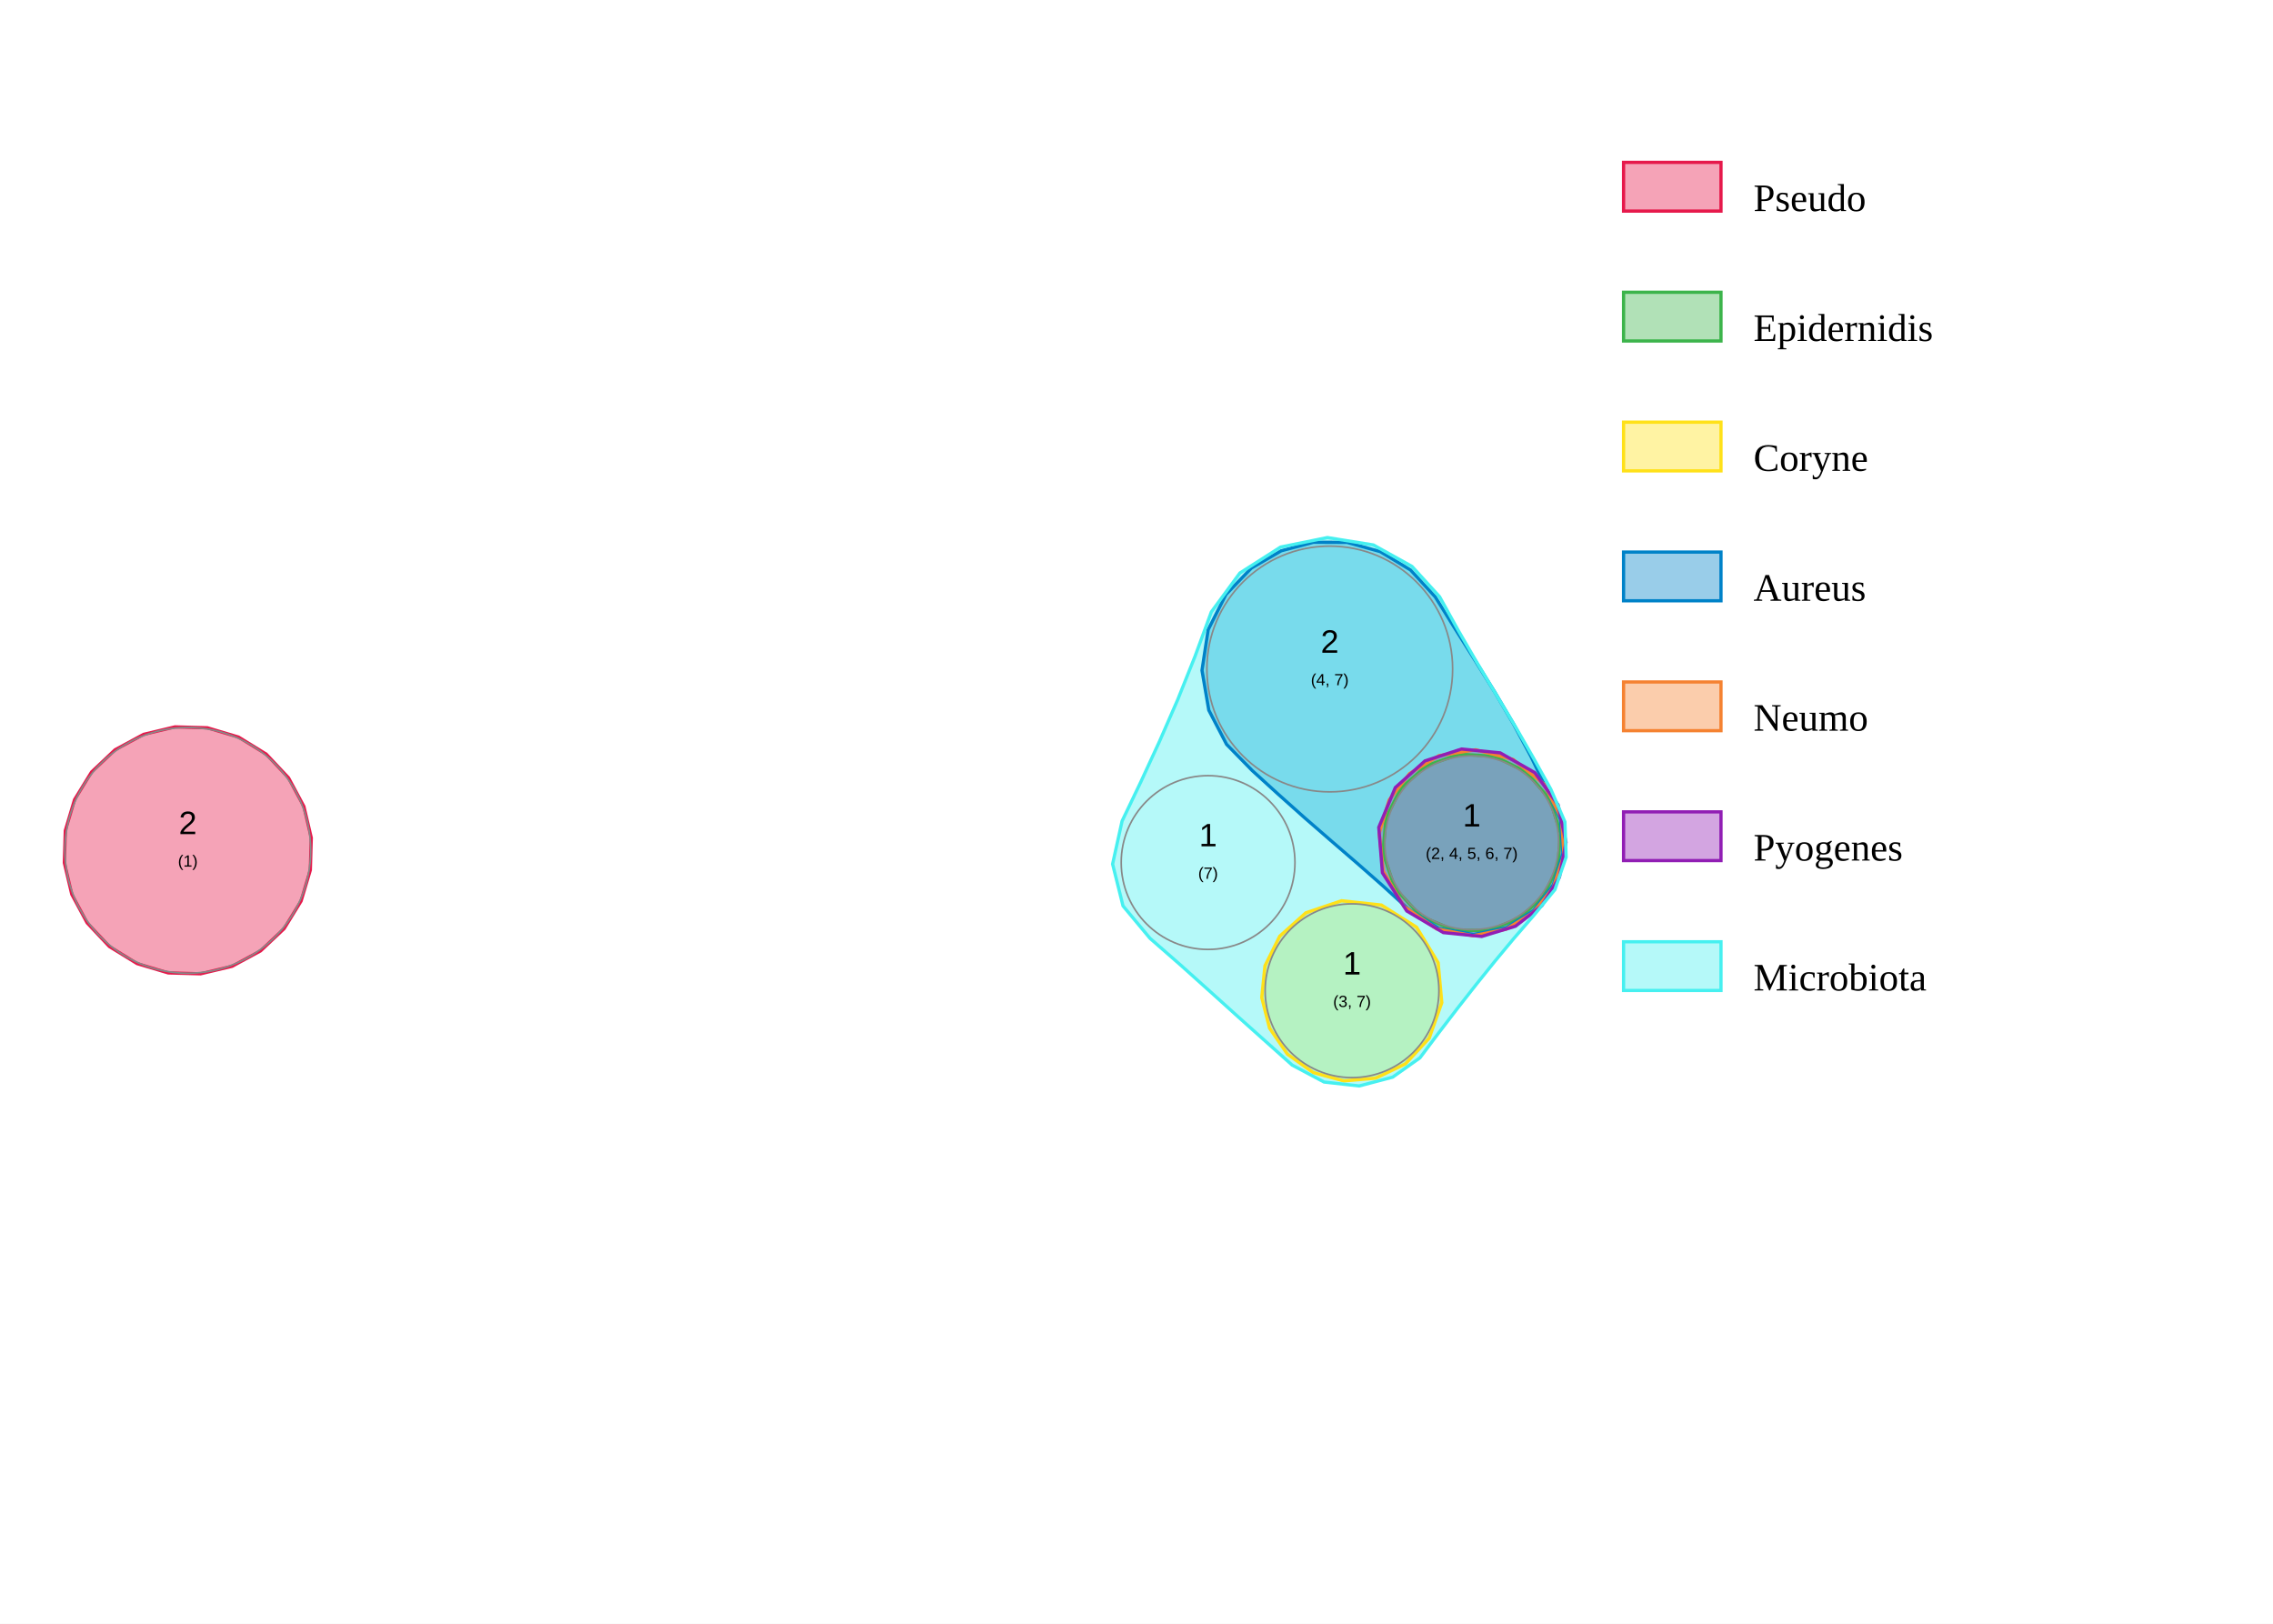
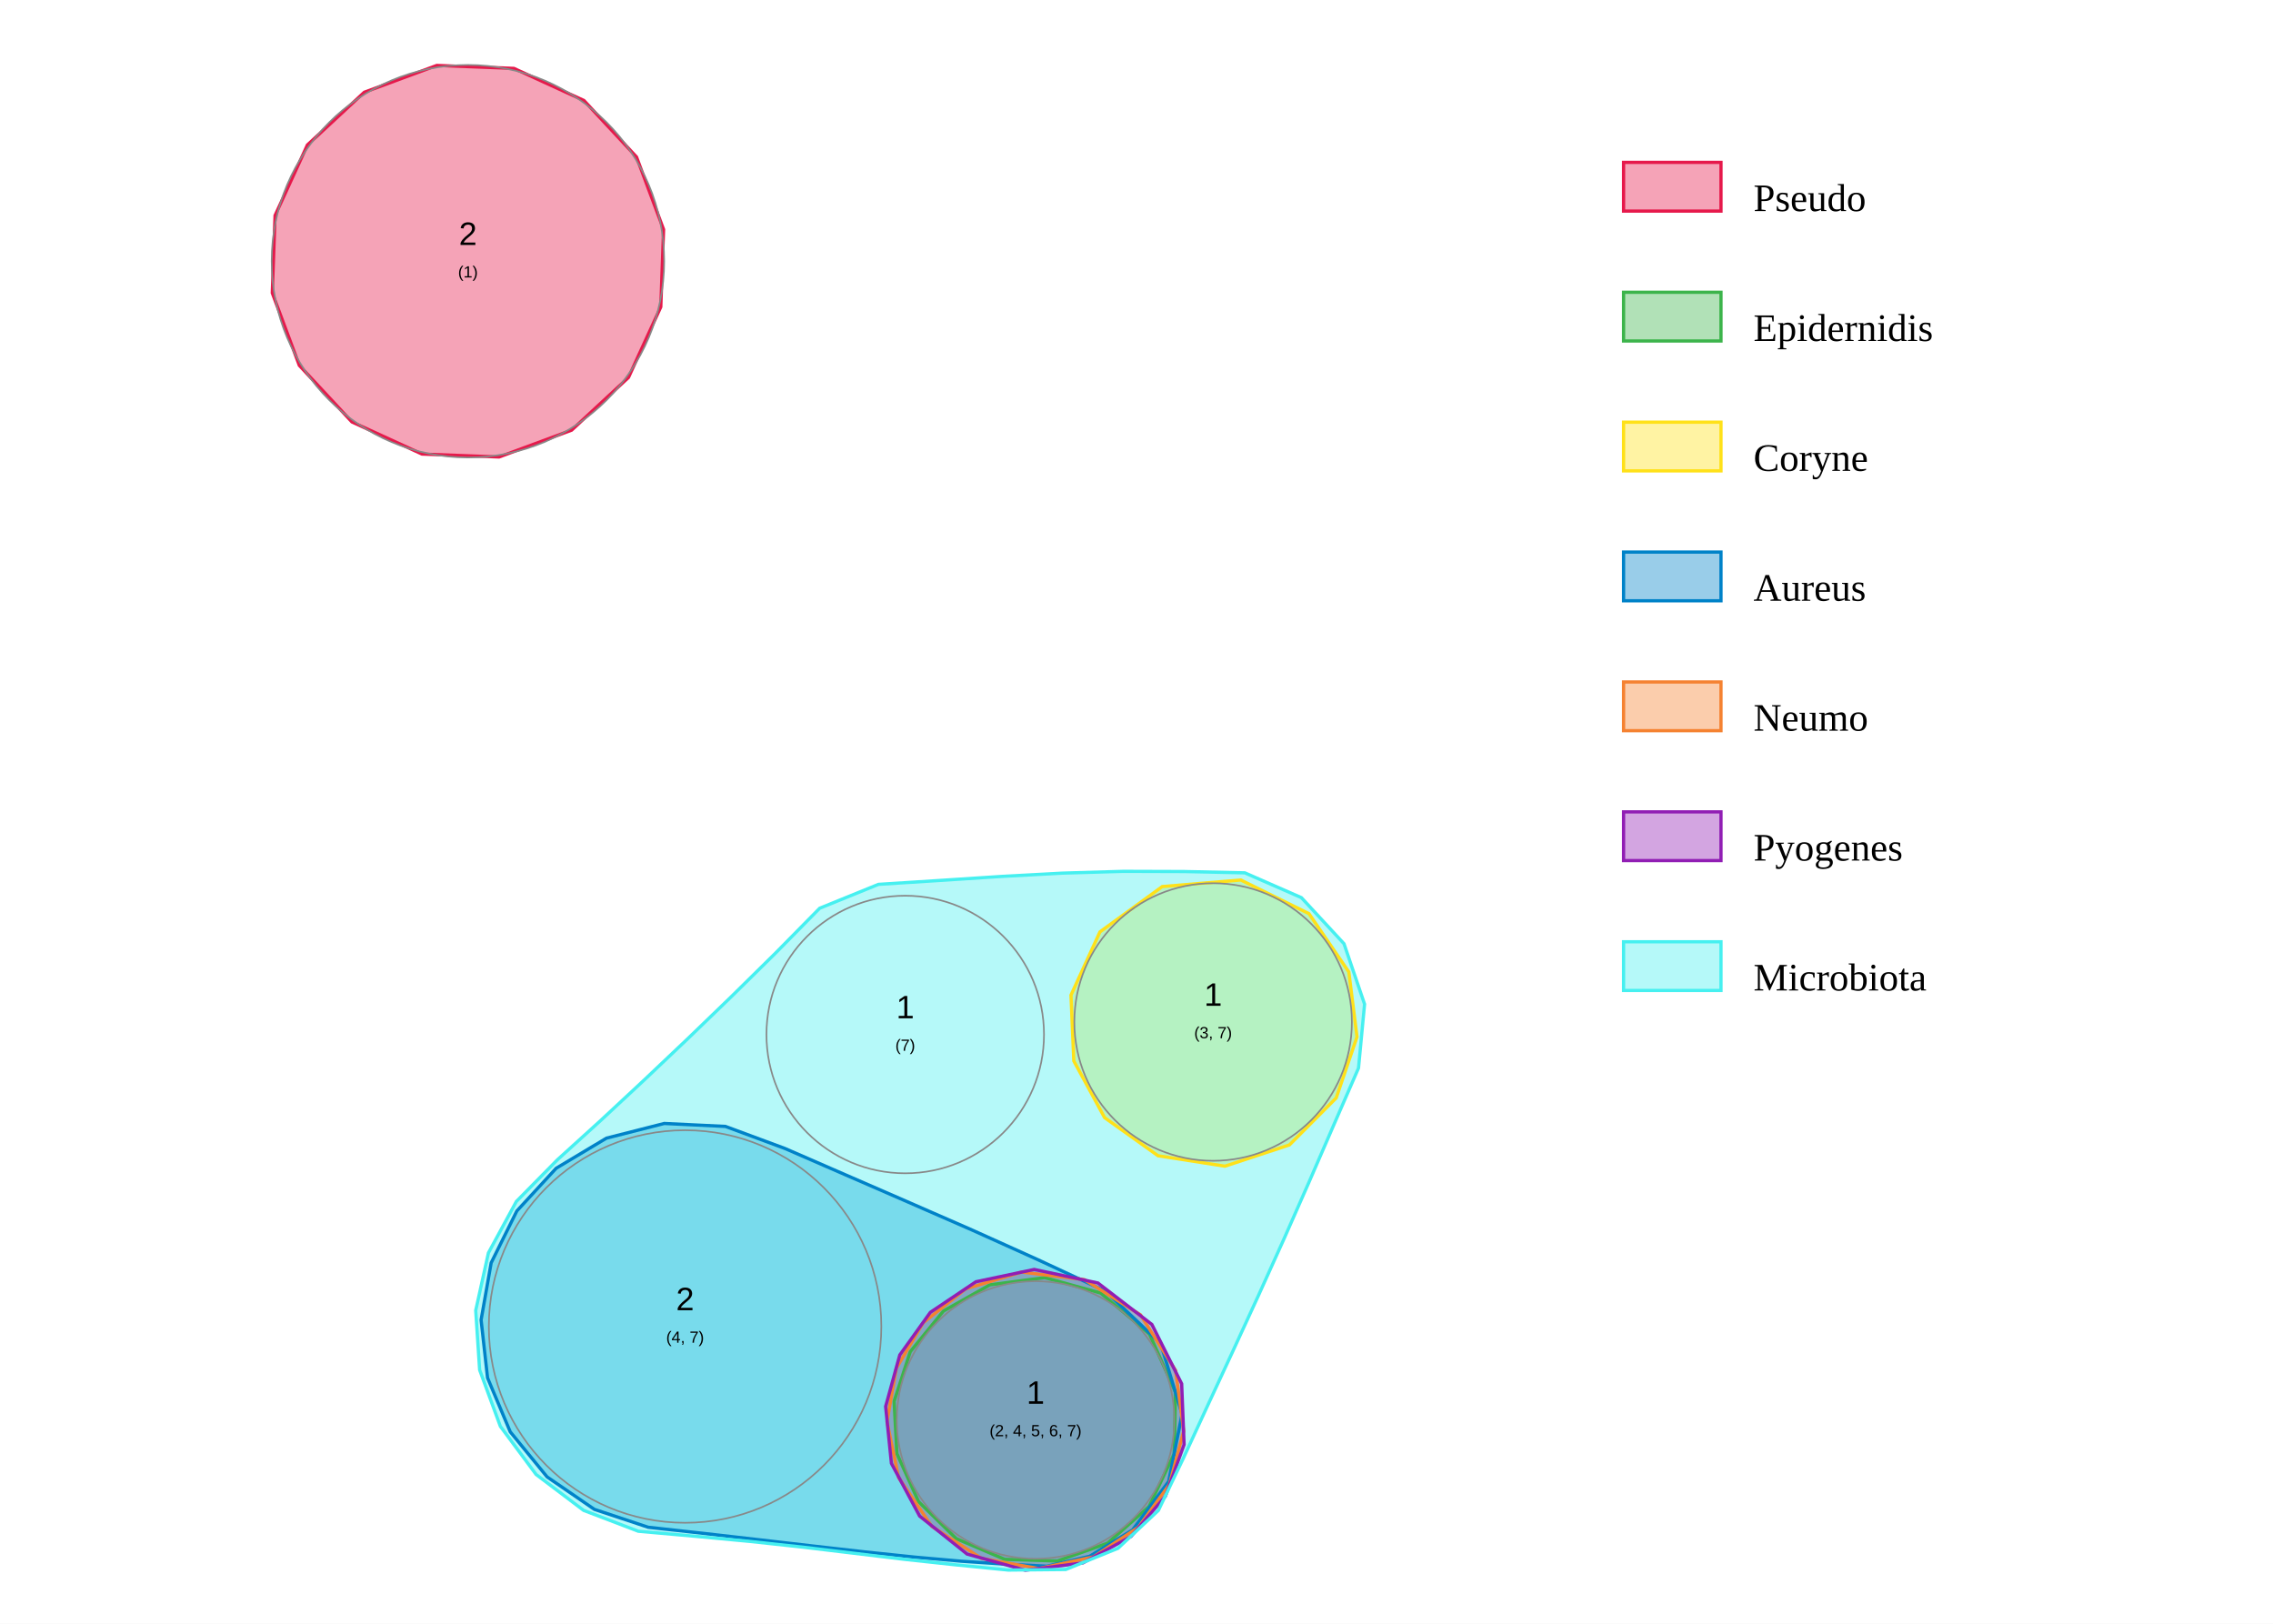
<svg xmlns="http://www.w3.org/2000/svg" xmlns:xlink="http://www.w3.org/1999/xlink" viewBox="0 0 700 500">
  <defs>
    <style type="text/css">
  .borderLine {
	   stroke: none;
	   fill-opacity: 0.4;
  }
  .outLine {
	   stroke-width: 1;
	   fill: none;
  }
  .circle {
	   stroke: #888888;
	   stroke-width: 0.5;
	   fill: none;
    pointer-events: all;
  }
  .spcircle {
	   stroke: #FF2222;
	   stroke-width: 1;
	   fill: none;
    pointer-events: all;
  }
  .tLabel {
	   font-family: Arial;
    pointer-events: none;
	   font-size: 14px;
	   text-anchor: middle;
	   alignment-baseline: central;
  }
  .nLabel {
	   font-family: Arial;
    pointer-events: none;
	   font-size: 10px;
	   text-anchor: middle;
	   alignment-baseline: central;
  }
  .belong {
	   font-family: Arial;
    pointer-events: none;
	   font-size: 5px;
	   text-anchor: middle;
	   alignment-baseline: central;
  }
  .p0{
    stroke: none;
    fill: #e6194b;
  }
  .q0{
    fill: none;
    stroke: #e6194b;
  }
  .p1{
    stroke: none;
    fill: #3cb44b;
  }
  .q1{
    fill: none;
    stroke: #3cb44b;
  }
  .p2{
    stroke: none;
    fill: #ffe119;
  }
  .q2{
    fill: none;
    stroke: #ffe119;
  }
  .p3{
    stroke: none;
    fill: #0082c8;
  }
  .q3{
    fill: none;
    stroke: #0082c8;
  }
  .p4{
    stroke: none;
    fill: #f58231;
  }
  .q4{
    fill: none;
    stroke: #f58231;
  }
  .p5{
    stroke: none;
    fill: #911eb4;
  }
  .q5{
    fill: none;
    stroke: #911eb4;
  }
  .p6{
    stroke: none;
    fill: #46f0f0;
  }
  .q6{
    fill: none;
    stroke: #46f0f0;
  }

</style>
    <symbol id="bl0">
-       <path d="M 95.57 267.91 L 95.86 258.00 L 93.58 248.32 L 88.85 239.51 L 82.00 232.23 L 73.46 226.97 L 63.86 224.11 L 53.90 223.83 L 44.21 226.14 L 35.43 230.89 L 28.19 237.73 L 22.96 246.23 L 20.11 255.78 L 19.82 265.69 L 22.10 275.38 L 26.83 284.18 L 33.68 291.46 L 42.22 296.72 L 51.82 299.59 L 61.77 299.86 L 71.47 297.55 L 80.25 292.80 L 87.49 285.96 L 92.72 277.46 Z" />
+       <path d="M 203.50 94.52 L 204.36 70.66 L 196.03 48.34 L 179.84 30.95 L 158.26 21.06 L 134.51 20.15 L 112.18 28.41 L 94.67 44.63 L 84.71 66.35 L 83.85 90.21 L 92.18 112.53 L 108.38 129.93 L 129.96 139.82 L 153.70 140.72 L 176.04 132.46 L 193.55 116.24 Z" />
    </symbol>
    <symbol id="bl1">
-       <path d="M 470.13 237.78 L 460.24 232.89 L 449.41 232.26 L 439.38 235.74 L 431.57 242.56 L 426.84 251.77 L 425.91 262.60 L 429.55 273.48 L 437.66 282.17 L 447.96 286.50 L 458.52 286.50 L 467.90 282.79 L 475.24 276.03 L 479.73 266.95 L 480.59 256.52 L 477.32 246.19 Z" />
+       <path d="M 362.02 428.74 L 353.98 410.78 L 339.00 398.18 L 321.73 393.41 L 304.86 395.63 L 290.55 403.70 L 280.33 416.22 L 275.35 431.52 L 276.20 447.60 L 282.88 462.41 L 294.50 473.80 L 309.41 480.17 L 325.64 480.69 L 341.11 475.19 L 353.84 463.93 L 361.61 447.67 Z" />
    </symbol>
    <symbol id="bl2">
-       <path d="M 440.14 319.67 L 444.02 308.76 L 442.90 296.46 L 436.25 285.51 L 425.42 278.69 L 413.15 277.37 L 402.16 281.08 L 394.11 288.28 L 389.56 297.40 L 388.57 307.18 L 390.97 316.59 L 396.47 324.61 L 404.41 330.27 L 413.84 332.85 L 423.67 332.00 L 432.84 327.59 Z" />
+       <path d="M 403.11 281.34 L 382.12 270.98 L 357.93 273.00 L 338.74 286.96 L 329.82 306.43 L 330.69 326.71 L 340.17 344.16 L 356.64 355.90 L 377.23 359.11 L 397.11 352.55 L 411.50 338.10 L 417.91 319.29 L 415.39 299.29 Z" />
    </symbol>
    <symbol id="bl3">
-       <path d="M 372.27 218.70 L 377.74 229.21 L 385.66 237.30 L 393.76 244.67 L 401.82 251.86 L 409.89 258.87 L 417.92 265.79 L 425.84 272.75 L 433.71 279.94 L 443.06 285.87 L 453.84 287.76 L 463.95 285.66 L 472.31 280.38 L 478.36 272.47 L 481.33 262.71 L 480.58 252.30 L 476.15 242.65 L 471.43 232.84 L 466.13 222.96 L 460.31 213.07 L 454.19 203.22 L 448.02 193.45 L 441.99 183.78 L 434.39 175.51 L 425.07 169.86 L 414.86 167.02 L 404.52 166.97 L 394.57 169.61 L 385.39 174.92 L 377.55 183.05 L 372.07 193.91 L 370.17 206.43 Z" />
+       <path d="M 241.70 353.64 L 223.41 346.86 L 204.57 345.95 L 186.77 350.47 L 171.28 359.74 L 159.17 372.89 L 151.26 388.87 L 148.16 406.46 L 150.15 424.31 L 157.14 440.91 L 168.48 454.78 L 183.05 464.78 L 199.62 470.29 L 216.70 472.18 L 233.61 474.12 L 250.22 476.05 L 266.36 477.88 L 281.76 479.49 L 296.18 480.76 L 309.55 481.65 L 322.44 482.28 L 335.59 479.22 L 348.80 471.11 L 359.90 456.20 L 364.03 435.47 L 357.46 413.75 L 340.41 397.56 L 319.77 387.96 L 299.34 378.75 L 279.38 370.03 L 260.16 361.67 Z" />
    </symbol>
    <symbol id="bl4">
-       <path d="M 472.21 280.97 L 478.40 273.21 L 481.65 263.24 L 480.88 251.97 L 475.44 241.39 L 465.97 233.84 L 454.41 230.88 L 443.17 232.68 L 434.07 238.22 L 427.82 246.31 L 424.75 256.53 L 425.97 268.28 L 432.33 279.07 L 442.43 286.03 L 453.60 288.14 L 463.80 286.13 Z" />
+       <path d="M 319.83 483.01 L 336.74 479.41 L 350.59 470.28 L 360.13 457.14 L 364.54 440.71 L 362.05 422.01 L 351.25 404.89 L 333.94 394.04 L 314.59 391.71 L 297.42 396.87 L 284.31 407.32 L 276.02 421.33 L 273.16 437.77 L 276.74 455.02 L 286.96 470.02 L 302.22 479.87 Z" />
    </symbol>
    <symbol id="bl5">
-       <path d="M 474.81 278.92 L 480.25 270.13 L 482.27 259.37 L 479.83 247.84 L 472.64 237.91 L 462.01 231.83 L 450.09 230.65 L 438.83 234.31 L 429.70 242.52 L 424.61 254.77 L 425.73 268.75 L 433.23 280.52 L 444.48 287.17 L 456.32 288.36 L 466.69 285.22 Z" />
+       <path d="M 315.75 483.52 L 333.50 481.27 L 348.34 473.09 L 358.92 460.70 L 364.66 444.82 L 363.91 426.10 L 354.74 407.84 L 338.12 395.07 L 318.50 390.90 L 300.55 394.69 L 286.51 404.11 L 277.10 417.23 L 272.74 433.11 L 274.52 450.62 L 283.21 466.85 L 297.83 478.55 Z" />
    </symbol>
    <symbol id="bl6">
-       <path d="M 368.02 202.12 L 362.70 215.43 L 357.09 228.28 L 351.35 240.73 L 345.56 252.83 L 342.64 266.07 L 345.85 278.97 L 354.16 288.94 L 363.48 297.08 L 372.46 305.13 L 381.16 312.98 L 389.65 320.57 L 397.94 327.98 L 407.76 333.19 L 418.59 334.40 L 428.88 331.69 L 437.29 325.74 L 443.21 317.86 L 448.99 310.32 L 454.68 303.07 L 460.37 296.00 L 466.21 288.97 L 472.43 281.78 L 478.86 273.95 L 482.31 263.93 L 481.94 253.09 L 477.57 242.98 L 472.19 233.33 L 466.58 223.57 L 460.71 213.78 L 454.81 203.97 L 449.04 194.05 L 443.34 183.75 L 434.84 174.42 L 422.95 167.81 L 408.79 165.53 L 394.37 168.46 L 381.84 176.45 L 373.04 188.44 Z" />
+       <path d="M 146.50 403.53 L 147.71 421.85 L 154.09 439.21 L 165.11 454.05 L 179.74 465.10 L 196.58 471.52 L 214.06 473.07 L 230.93 474.65 L 247.22 476.41 L 262.98 478.30 L 278.42 480.16 L 294.04 481.84 L 310.51 483.47 L 328.21 483.30 L 344.29 476.78 L 356.74 465.11 L 364.31 449.30 L 371.89 432.86 L 379.73 415.95 L 387.63 398.76 L 395.45 381.43 L 403.12 364.03 L 410.70 346.53 L 418.37 328.90 L 420.24 309.21 L 413.90 290.60 L 400.78 276.41 L 383.36 268.77 L 364.65 268.37 L 345.99 268.31 L 327.24 268.86 L 308.41 269.88 L 289.53 271.11 L 270.53 272.32 L 252.44 279.67 L 238.84 293.48 L 225.26 306.86 L 211.76 319.89 L 198.34 332.61 L 184.99 345.03 L 171.65 357.14 L 159.01 369.98 L 150.41 385.81 Z" />
    </symbol>
  </defs>
  <rect width="700" height="500" style="fill:#fff;stroke-width:0" />
  <use class="p0 borderLine" xlink:href="#bl0" />
  <use class="p1 borderLine" xlink:href="#bl1" />
  <use class="p2 borderLine" xlink:href="#bl2" />
  <use class="p3 borderLine" xlink:href="#bl3" />
  <use class="p4 borderLine" xlink:href="#bl4" />
  <use class="p5 borderLine" xlink:href="#bl5" />
  <use class="p6 borderLine" xlink:href="#bl6" />
  <use class="q0 outLine" xlink:href="#bl0" />
  <use class="q1 outLine" xlink:href="#bl1" />
  <use class="q2 outLine" xlink:href="#bl2" />
  <use class="q3 outLine" xlink:href="#bl3" />
  <use class="q4 outLine" xlink:href="#bl4" />
  <use class="q5 outLine" xlink:href="#bl5" />
  <use class="q6 outLine" xlink:href="#bl6" />
-   <circle class="circle" cx="57.838" cy="261.846" r="37.838" />
-   <text class="tLabel" x="57.84" y="241.85" />
-   <text class="nLabel" x="57.84" y="256.85">2</text>
-   <text class="belong" x="57.84" y="266.85">(1)</text>
-   <circle class="circle" cx="453.245" cy="259.5" r="26.755" />
-   <text class="tLabel" x="453.24" y="239.50" />
-   <text class="nLabel" x="453.24" y="254.50">1</text>
-   <text class="belong" x="453.24" y="264.50">(2, 4, 5, 6, 7)</text>
-   <circle class="circle" cx="416.376" cy="305.076" r="26.755" />
-   <text class="tLabel" x="416.38" y="285.08" />
-   <text class="nLabel" x="416.38" y="300.08">1</text>
-   <text class="belong" x="416.38" y="310.08">(3, 7)</text>
-   <circle class="circle" cx="409.518" cy="206.006" r="37.838" />
-   <text class="tLabel" x="409.52" y="186.01" />
-   <text class="nLabel" x="409.52" y="201.01">2</text>
-   <text class="belong" x="409.52" y="211.01">(4, 7)</text>
-   <circle class="circle" cx="372.045" cy="265.605" r="26.755" />
-   <text class="tLabel" x="372.04" y="245.60" />
-   <text class="nLabel" x="372.04" y="260.60">1</text>
-   <text class="belong" x="372.04" y="270.60">(7)</text>
+   <circle class="circle" cx="144.108" cy="80.438" r="60.438" />
+   <text class="tLabel" x="144.11" y="60.44" />
+   <text class="nLabel" x="144.11" y="75.44">2</text>
+   <text class="belong" x="144.11" y="85.44">(1)</text>
+   <circle class="circle" cx="318.913" cy="437.264" r="42.736" />
+   <text class="tLabel" x="318.91" y="417.26" />
+   <text class="nLabel" x="318.91" y="432.26">1</text>
+   <text class="belong" x="318.91" y="442.26">(2, 4, 5, 6, 7)</text>
+   <circle class="circle" cx="373.594" cy="314.708" r="42.736" />
+   <text class="tLabel" x="373.59" y="294.71" />
+   <text class="nLabel" x="373.59" y="309.71">1</text>
+   <text class="belong" x="373.59" y="319.71">(3, 7)</text>
+   <circle class="circle" cx="210.981" cy="408.473" r="60.438" />
+   <text class="tLabel" x="210.98" y="388.47" />
+   <text class="nLabel" x="210.98" y="403.47">2</text>
+   <text class="belong" x="210.98" y="413.47">(4, 7)</text>
+   <circle class="circle" cx="278.777" cy="318.557" r="42.736" />
+   <text class="tLabel" x="278.78" y="298.56" />
+   <text class="nLabel" x="278.78" y="313.56">1</text>
+   <text class="belong" x="278.78" y="323.56">(7)</text>
  <rect class="p0 borderLine" x="500.00" y="50.00" width="30.00" height="15.00" />
  <rect class="q0" x="500.00" y="50.00" width="30.00" height="15.00" />
  <text class="legend" x="540.00" y="65.00">Pseudo</text>
  <rect class="p1 borderLine" x="500.00" y="90.00" width="30.00" height="15.00" />
  <rect class="q1" x="500.00" y="90.00" width="30.00" height="15.00" />
  <text class="legend" x="540.00" y="105.00">Epidernidis</text>
  <rect class="p2 borderLine" x="500.00" y="130.00" width="30.00" height="15.00" />
  <rect class="q2" x="500.00" y="130.00" width="30.00" height="15.00" />
  <text class="legend" x="540.00" y="145.00">Coryne</text>
  <rect class="p3 borderLine" x="500.00" y="170.00" width="30.00" height="15.00" />
  <rect class="q3" x="500.00" y="170.00" width="30.00" height="15.00" />
  <text class="legend" x="540.00" y="185.00">Aureus</text>
  <rect class="p4 borderLine" x="500.00" y="210.00" width="30.00" height="15.00" />
  <rect class="q4" x="500.00" y="210.00" width="30.00" height="15.00" />
  <text class="legend" x="540.00" y="225.00">Neumo</text>
  <rect class="p5 borderLine" x="500.00" y="250.00" width="30.00" height="15.00" />
  <rect class="q5" x="500.00" y="250.00" width="30.00" height="15.00" />
  <text class="legend" x="540.00" y="265.00">Pyogenes</text>
  <rect class="p6 borderLine" x="500.00" y="290.00" width="30.00" height="15.00" />
  <rect class="q6" x="500.00" y="290.00" width="30.00" height="15.00" />
  <text class="legend" x="540.00" y="305.00">Microbiota</text>
</svg>
